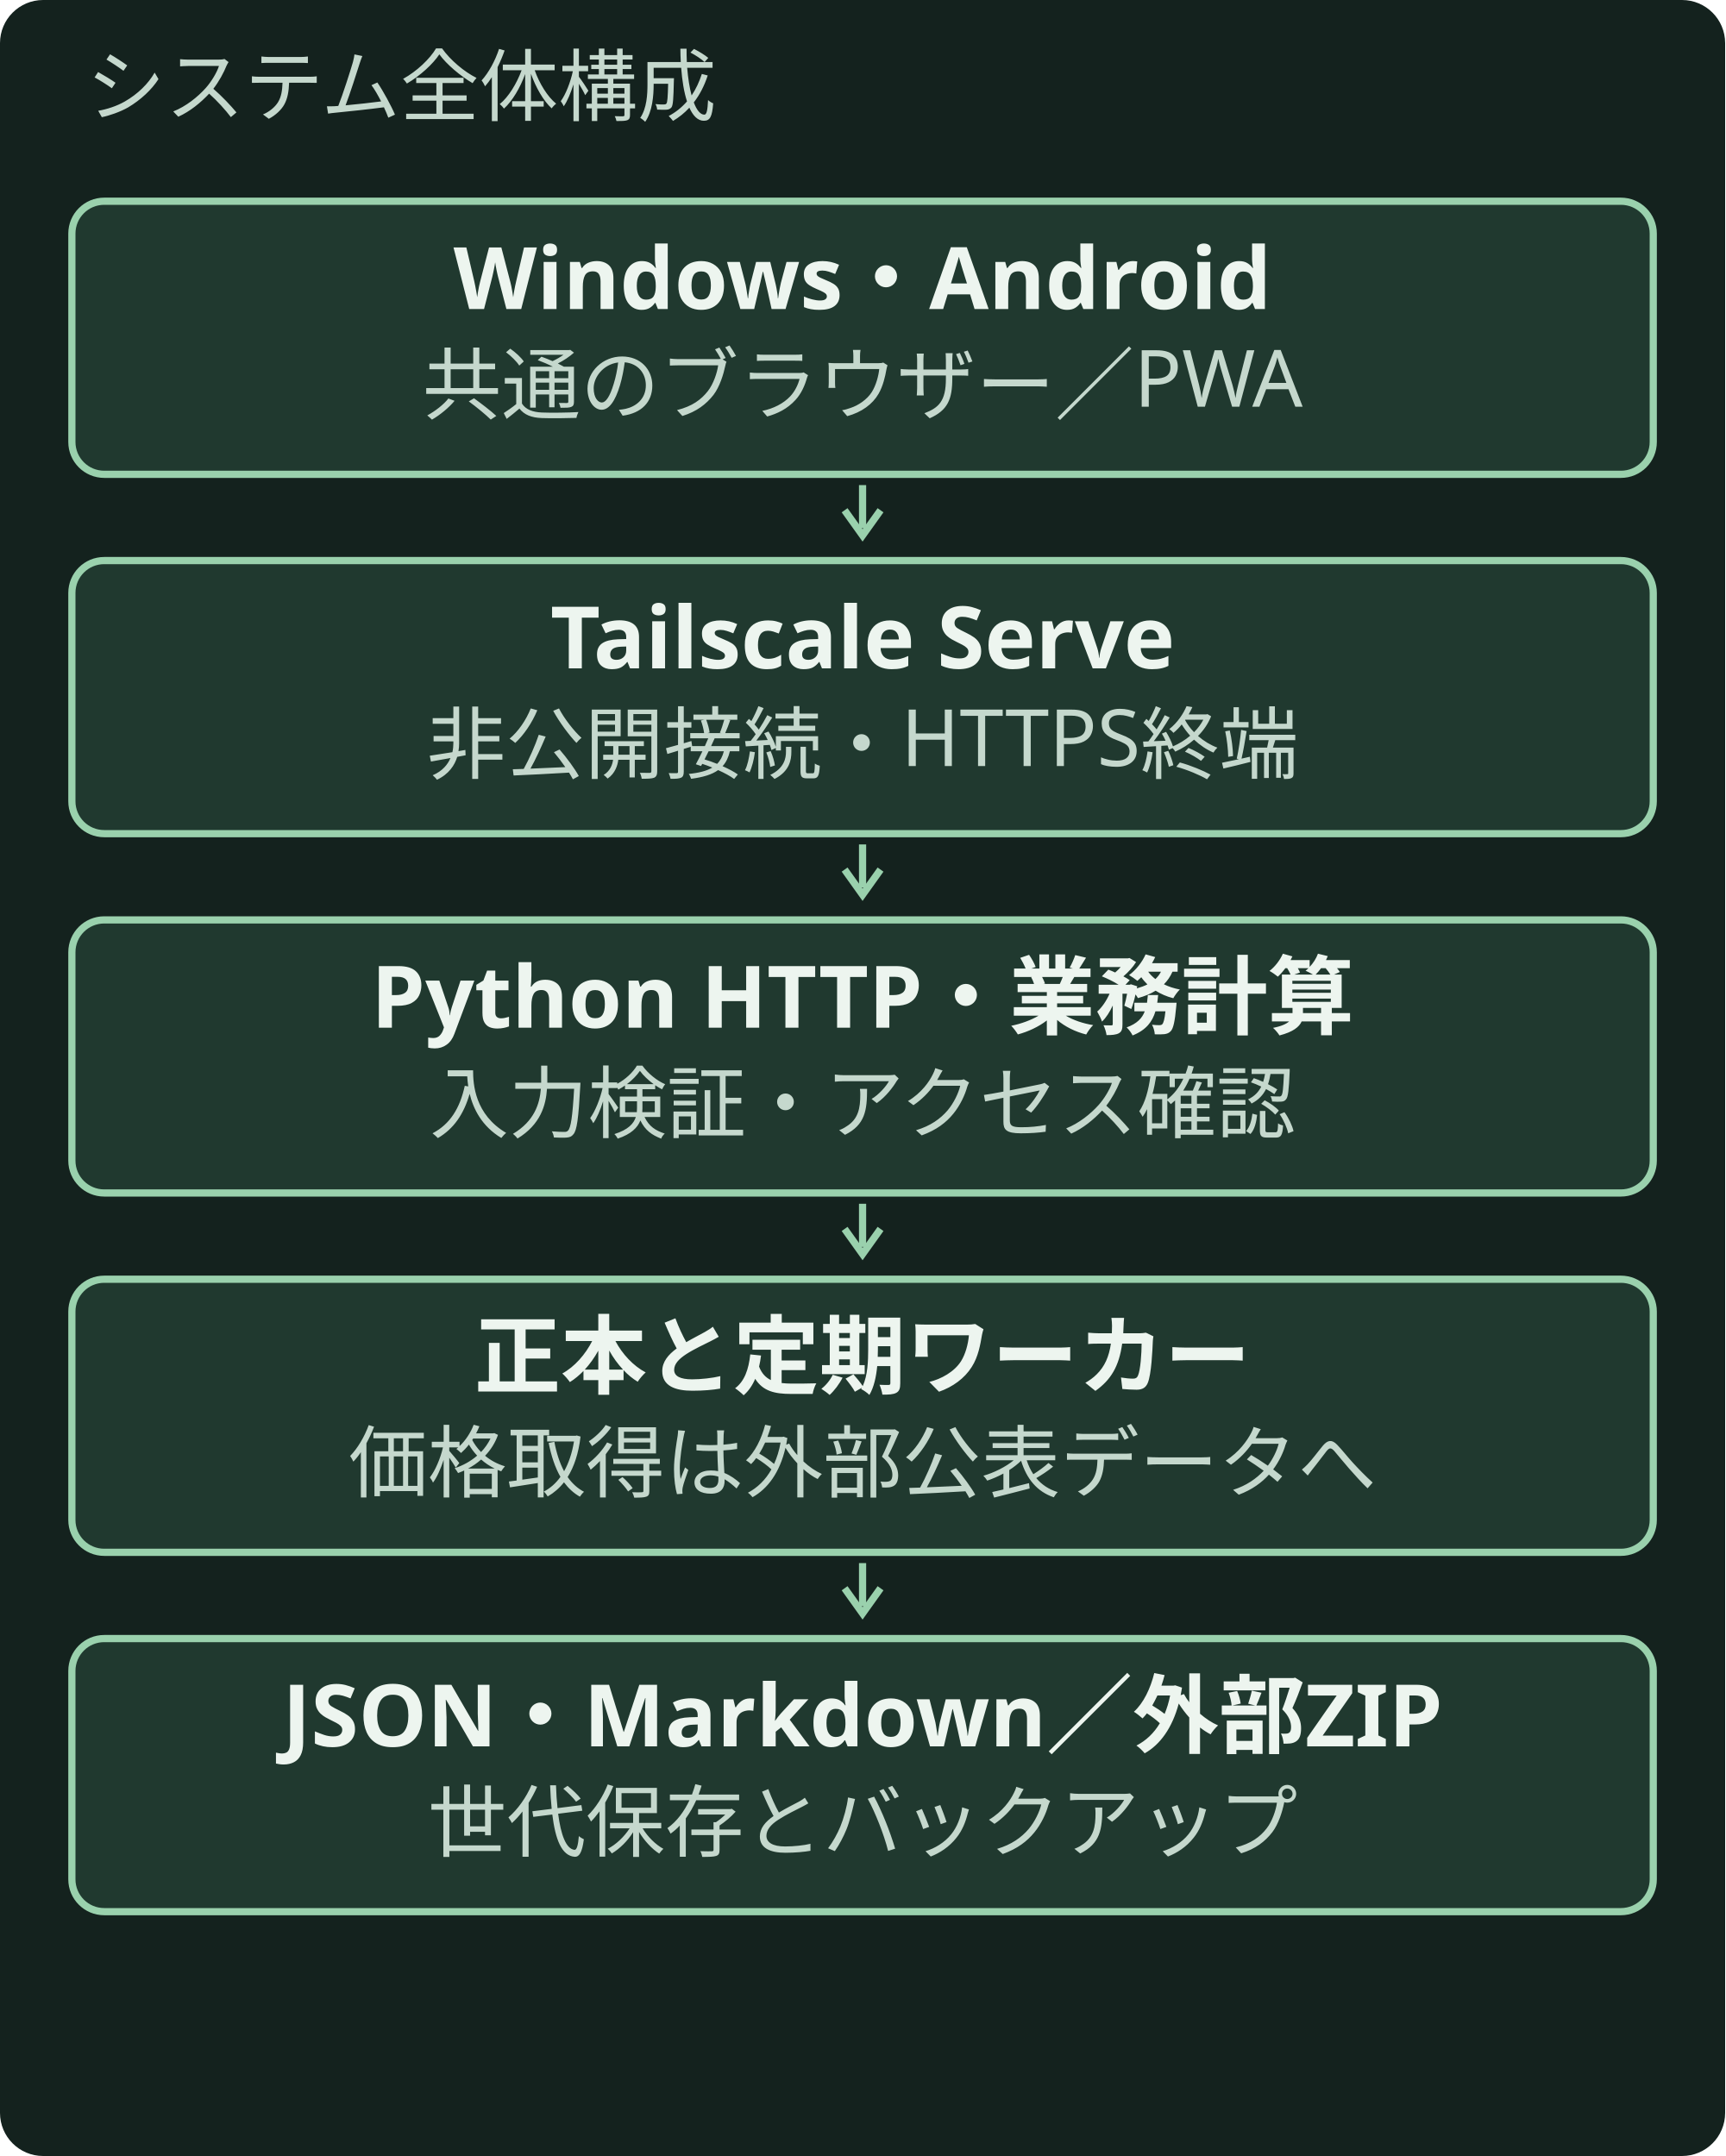
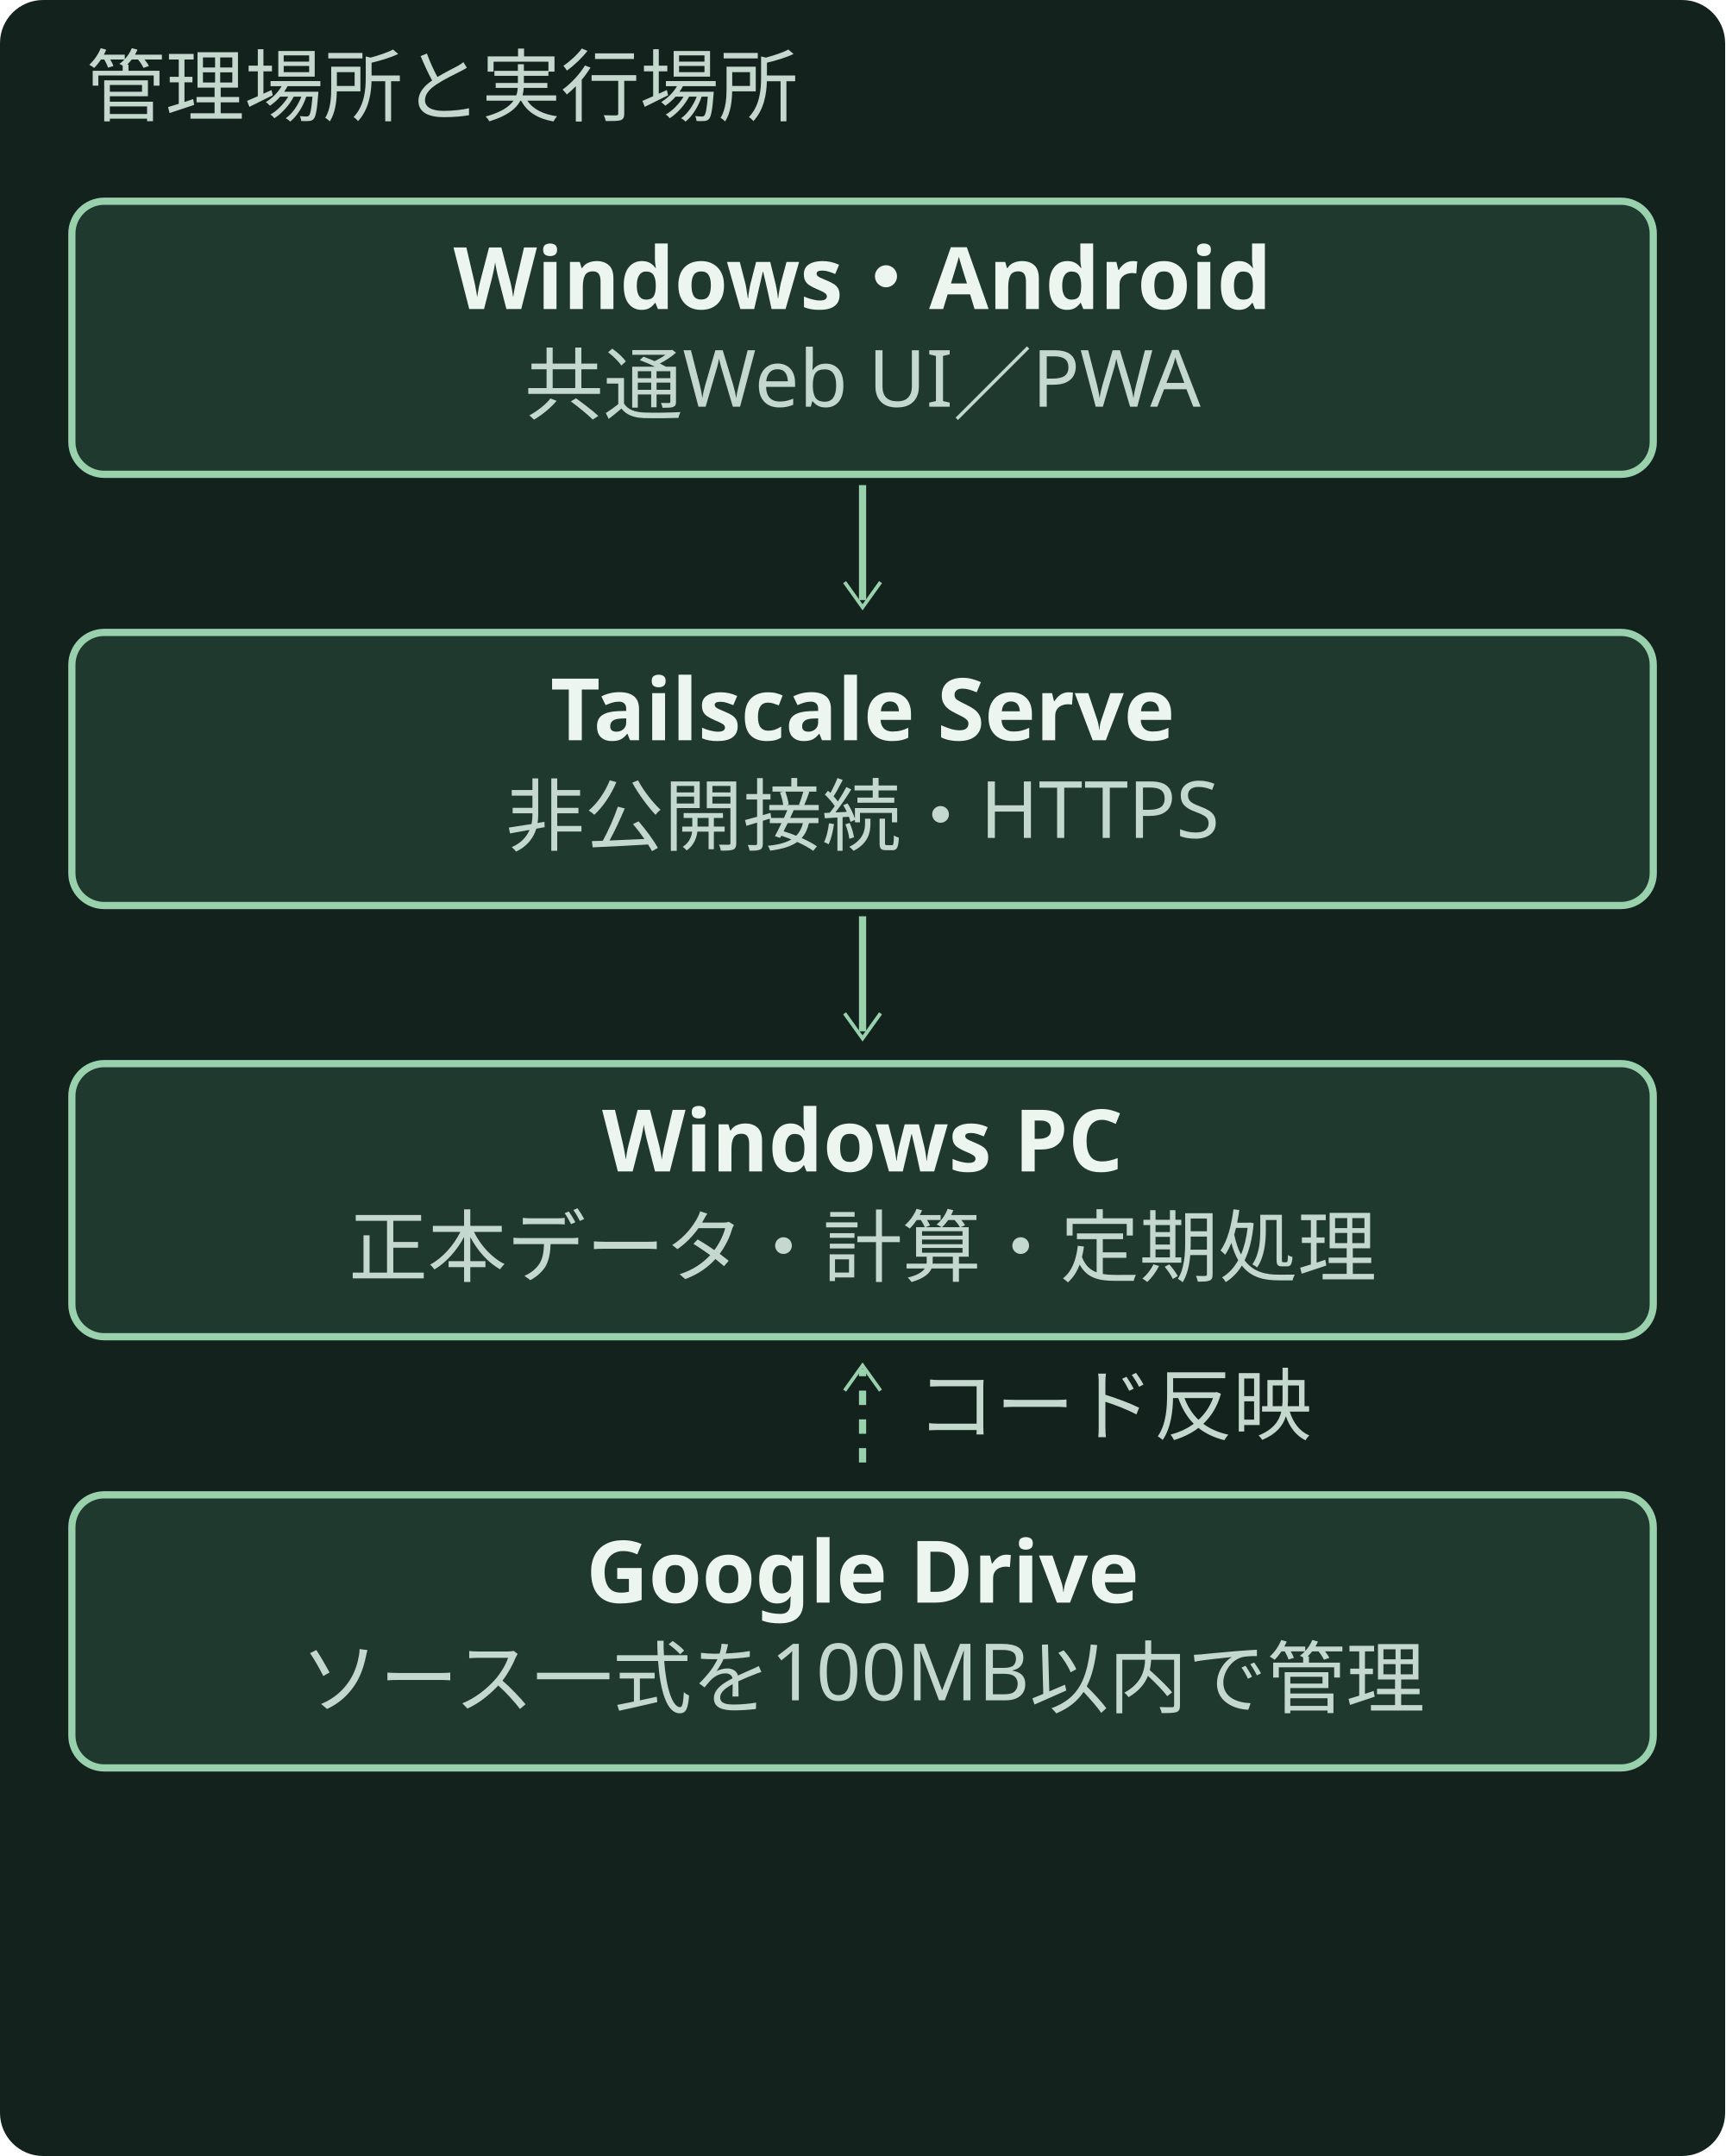
<svg xmlns="http://www.w3.org/2000/svg" width="480" height="600" viewBox="0 0 480 600" role="img" aria-labelledby="title desc">
  <rect width="480" height="600" rx="12" fill="#14221e" />
-   <text x="24" y="32" fill="#c5d8cd" font-family="sans-serif" font-size="22">システム全体構成</text>
+   <text x="24" y="32" fill="#c5d8cd" font-family="sans-serif" font-size="22">管理場所と実行場所</text>
  <rect x="20" y="56" width="440" height="76" rx="9" fill="#20392f" stroke="#9ad1ad" stroke-width="2" />
  <text x="240" y="86" text-anchor="middle" fill="#edf5ef" font-family="sans-serif" font-size="24" font-weight="600">Windows・Android</text>
-   <text x="240" y="115" text-anchor="middle" fill="#c5d8cd" font-family="sans-serif" font-size="22">共通のブラウザー／PWA</text>
-   <path d="M240 135 V147" fill="none" stroke="#9ad1ad" stroke-width="2" />
-   <path d="M235 142 L240 149 L245 142" fill="none" stroke="#9ad1ad" stroke-width="2" />
-   <rect x="20" y="156" width="440" height="76" rx="9" fill="#20392f" stroke="#9ad1ad" stroke-width="2" />
-   <text x="240" y="186" text-anchor="middle" fill="#edf5ef" font-family="sans-serif" font-size="24" font-weight="600">Tailscale Serve</text>
-   <text x="240" y="215" text-anchor="middle" fill="#c5d8cd" font-family="sans-serif" font-size="22">非公開接続・HTTPS終端</text>
-   <path d="M240 235 V247" fill="none" stroke="#9ad1ad" stroke-width="2" />
-   <path d="M235 242 L240 249 L245 242" fill="none" stroke="#9ad1ad" stroke-width="2" />
-   <rect x="20" y="256" width="440" height="76" rx="9" fill="#20392f" stroke="#9ad1ad" stroke-width="2" />
-   <text x="240" y="286" text-anchor="middle" fill="#edf5ef" font-family="sans-serif" font-size="24" font-weight="600">Python HTTP・業務計算</text>
-   <text x="240" y="315" text-anchor="middle" fill="#c5d8cd" font-family="sans-serif" font-size="22">入力検証・アクセス確認</text>
-   <path d="M240 335 V347" fill="none" stroke="#9ad1ad" stroke-width="2" />
-   <path d="M235 342 L240 349 L245 342" fill="none" stroke="#9ad1ad" stroke-width="2" />
-   <rect x="20" y="356" width="440" height="76" rx="9" fill="#20392f" stroke="#9ad1ad" stroke-width="2" />
-   <text x="240" y="386" text-anchor="middle" fill="#edf5ef" font-family="sans-serif" font-size="24" font-weight="600">正本と定期ワーカー</text>
-   <text x="240" y="415" text-anchor="middle" fill="#c5d8cd" font-family="sans-serif" font-size="22">価格取得は外部公表データへ</text>
-   <path d="M240 435 V447" fill="none" stroke="#9ad1ad" stroke-width="2" />
-   <path d="M235 442 L240 449 L245 442" fill="none" stroke="#9ad1ad" stroke-width="2" />
-   <rect x="20" y="456" width="440" height="76" rx="9" fill="#20392f" stroke="#9ad1ad" stroke-width="2" />
-   <text x="240" y="486" text-anchor="middle" fill="#edf5ef" font-family="sans-serif" font-size="24" font-weight="600">JSON・Markdown／外部ZIP</text>
-   <text x="240" y="515" text-anchor="middle" fill="#c5d8cd" font-family="sans-serif" font-size="22">世代保存とバックアップ</text>
+   <text x="240" y="115" text-anchor="middle" fill="#c5d8cd" font-family="sans-serif" font-size="22">共通Web UI／PWA</text>
+   <path d="M240 135 V167" fill="none" stroke="#9ad1ad" stroke-width="2" />
+   <path d="M235 162 L240 169 L245 162" fill="none" stroke="#9ad1ad" />
+   <rect x="20" y="176" width="440" height="76" rx="9" fill="#20392f" stroke="#9ad1ad" stroke-width="2" />
+   <text x="240" y="206" text-anchor="middle" fill="#edf5ef" font-family="sans-serif" font-size="24" font-weight="600">Tailscale Serve</text>
+   <text x="240" y="235" text-anchor="middle" fill="#c5d8cd" font-family="sans-serif" font-size="22">非公開接続・HTTPS</text>
+   <path d="M240 255 V287" fill="none" stroke="#9ad1ad" stroke-width="2" />
+   <path d="M235 282 L240 289 L245 282" fill="none" stroke="#9ad1ad" />
+   <rect x="20" y="296" width="440" height="76" rx="9" fill="#20392f" stroke="#9ad1ad" stroke-width="2" />
+   <text x="240" y="326" text-anchor="middle" fill="#edf5ef" font-family="sans-serif" font-size="24" font-weight="600">Windows PC</text>
+   <text x="240" y="355" text-anchor="middle" fill="#c5d8cd" font-family="sans-serif" font-size="22">正本データ・計算・定期処理</text>
+   <path d="M240 407 V381" fill="none" stroke="#9ad1ad" stroke-width="2" stroke-dasharray="4 4" />
+   <path d="M235 387 L240 380 L245 387" fill="none" stroke="#9ad1ad" />
+   <text x="255" y="399" fill="#c5d8cd" font-family="sans-serif" font-size="22">コード反映</text>
+   <rect x="20" y="416" width="440" height="76" rx="9" fill="#20392f" stroke="#9ad1ad" stroke-width="2" />
+   <text x="240" y="446" text-anchor="middle" fill="#edf5ef" font-family="sans-serif" font-size="24" font-weight="600">Google Drive</text>
+   <text x="240" y="475" text-anchor="middle" fill="#c5d8cd" font-family="sans-serif" font-size="22">ソース一式を100MB以内で管理</text>
</svg>
